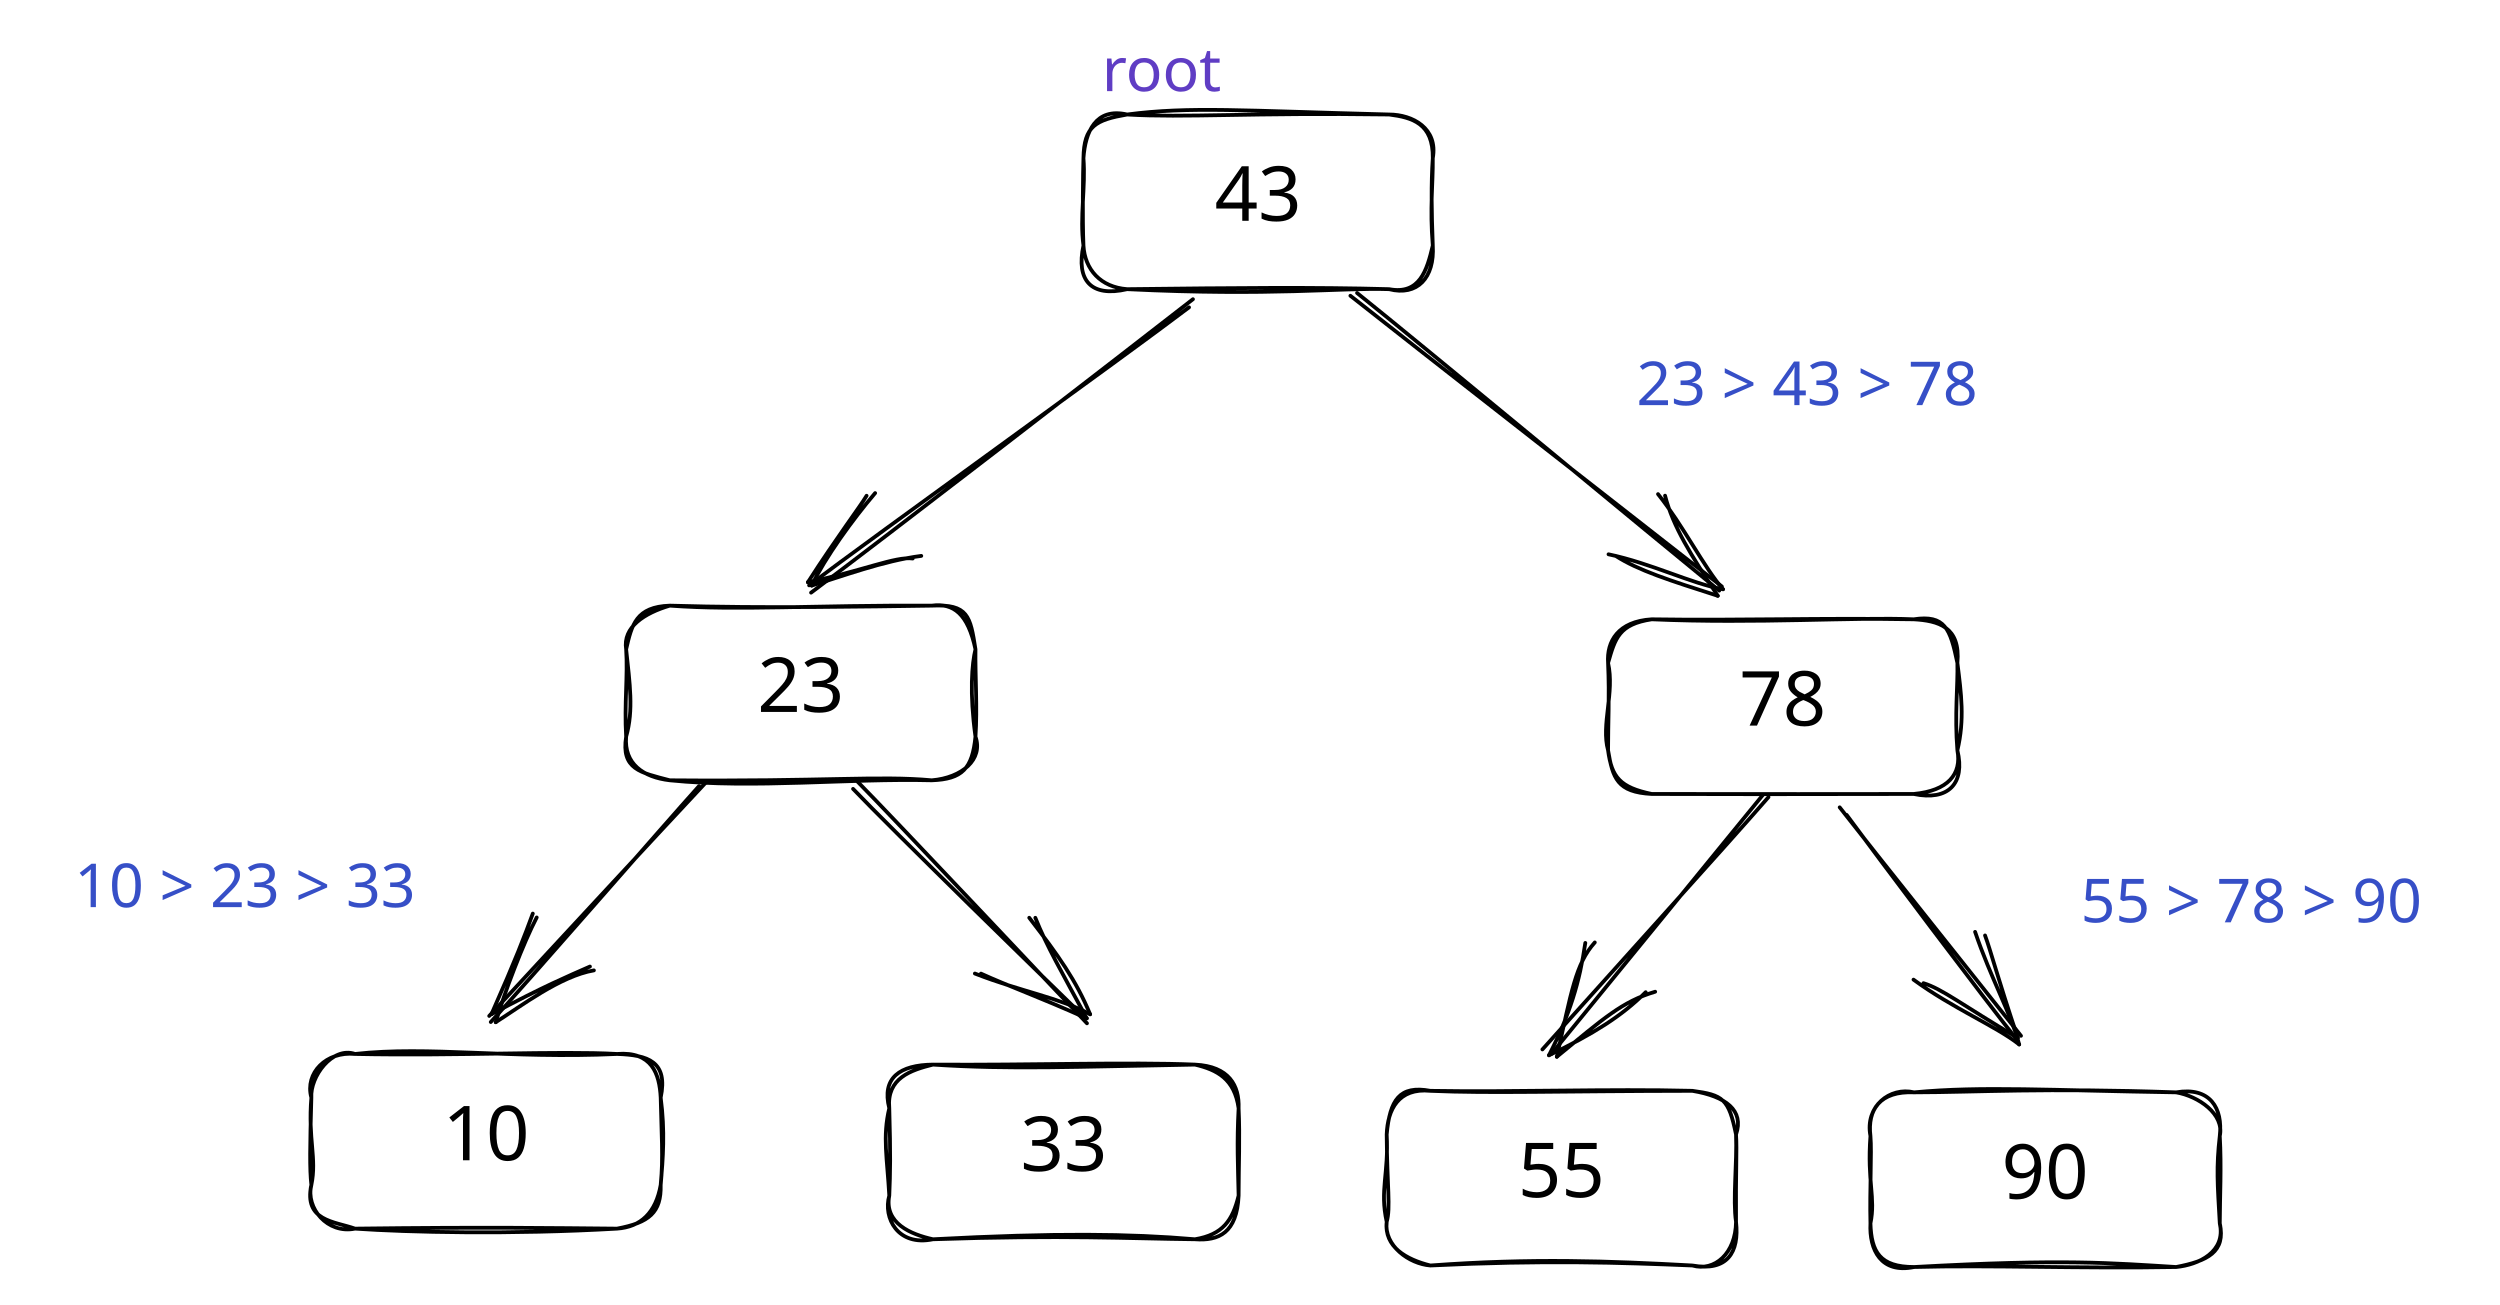
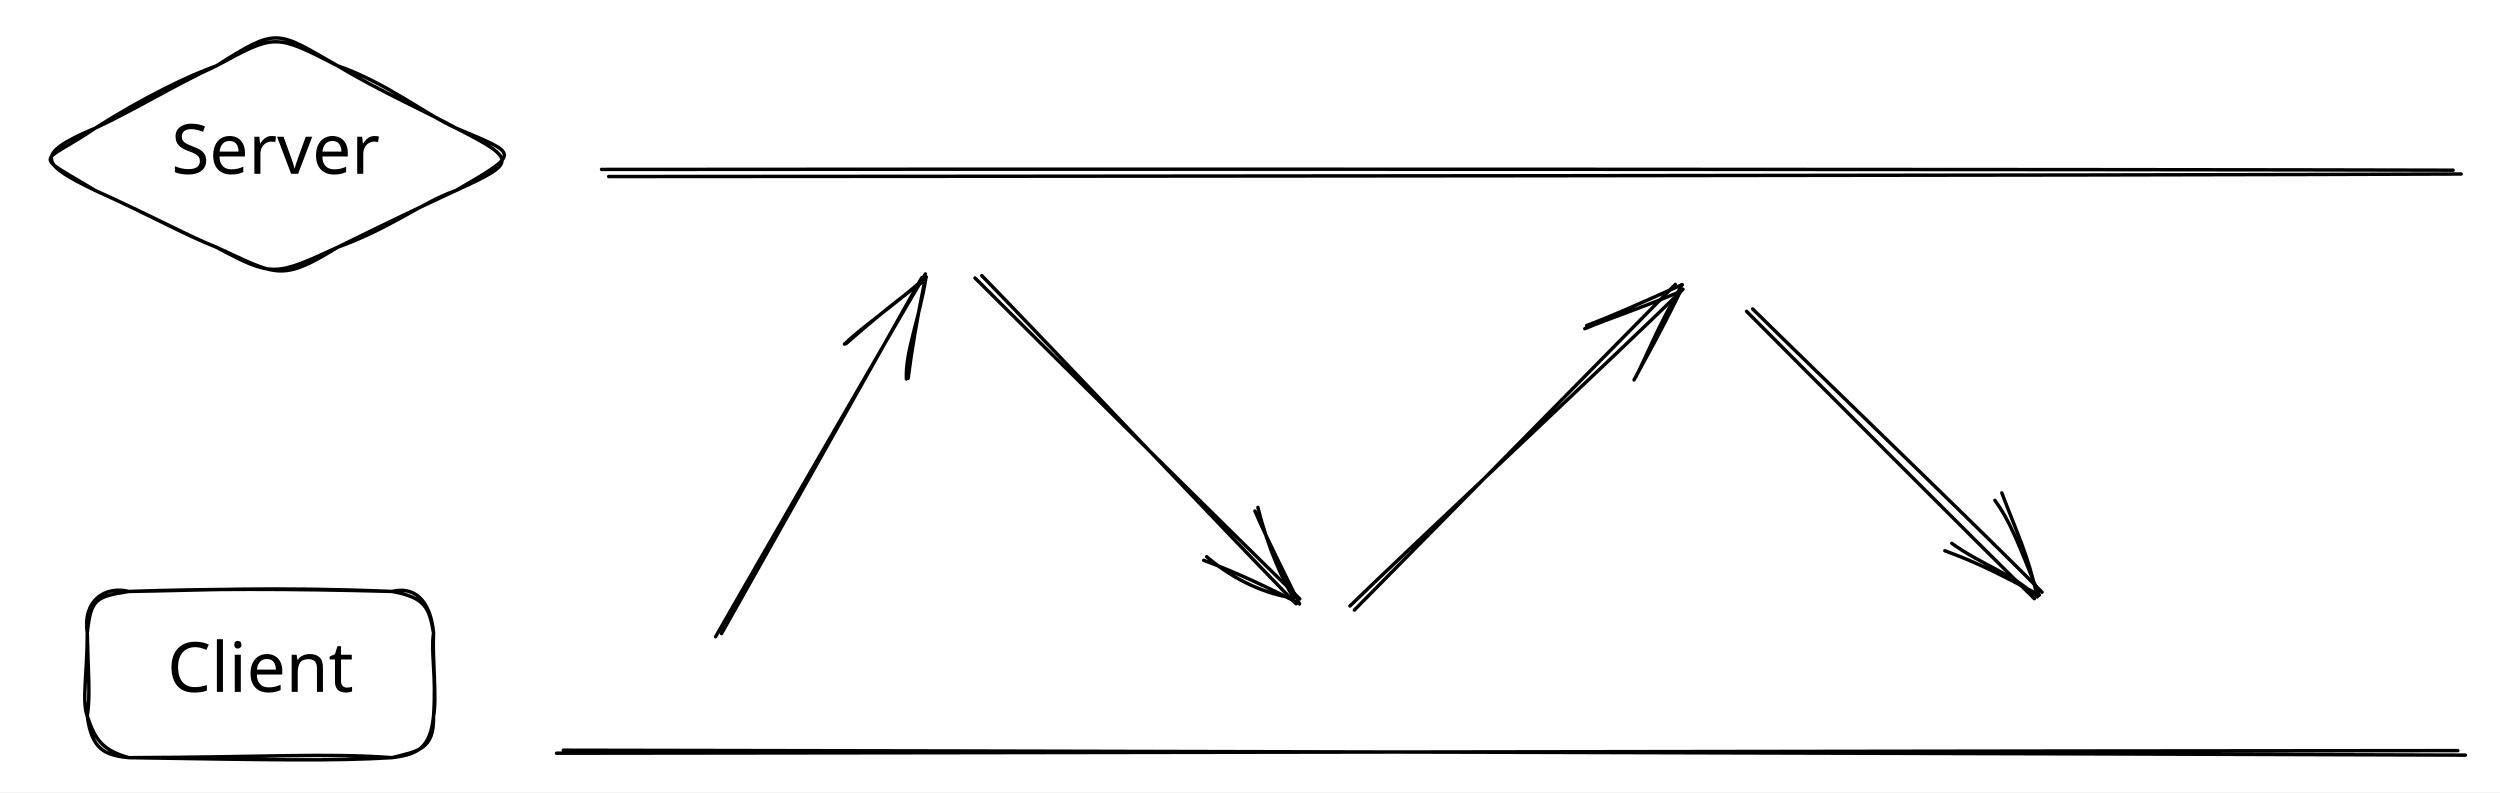
- <svg xmlns="http://www.w3.org/2000/svg" version="1.1" viewBox="0 0 658.4 343.682" width="658.4" height="343.682">
+ <svg xmlns="http://www.w3.org/2000/svg" version="1.1" viewBox="0 0 721.959 228.8" width="721.959" height="228.8">
  
-   eyJ2ZXJzaW9uIjoiMSIsImVuY29kaW5nIjoiYnN0cmluZyIsImNvbXByZXNzZWQiOnRydWUsImVuY29kZWQiOiJ4nNVcXFtT20hcdTAwMTN951dQ7OtaOzM9133YKu73W1xiXHUwMDA08tVWStjCVnyRY8tcdTAwMDGylf/+9VxigiTLXHUwMDEyslx1MDAwMaHoXHUwMDAxY0mWWjN9us+ZntF/S8vLK+H90Fv5e3nFu2u6Pb81cm9X/rT7v3ujsVx1MDAxZlxm8Fx1MDAxMIu+j4PJqFx1MDAxOZ3ZXHTD4fjvv/5yh0On7YfXQdB1mkH/4Wdez+t7g3CMJ/5cdTAwMGa/Ly//XHUwMDE3/U3caOQ1Q3fQ7nnRXHUwMDBmokPxvaiE6b1HwSC6L1x1MDAwNclcdTAwMTRThJinM/zxXHUwMDA23i/0Wnj4xu2NvfiI3bXCxpeHvd2dYHh/tt/53G19uTjdNvFtb/xe7yy87z08ldvsTEZcdKPG4Sjoep/8Vtixd5/a//S7cYCtXHUwMDE2/2pcdTAwMTRM2p2BN1x1MDAxZad+XHUwMDEzXGbdplx1MDAxZt7bfYQ87X1ohb+X4z13+E1L6lx1MDAwMFxiw5RcdTAwMDKlXHUwMDE1V09Ho99L6Vx1MDAxMEOYXHUwMDAxLohgVE/ZtVx1MDAxZfSCkbXrXHUwMDBmXHUwMDEybbFl126z20bzXHUwMDA2radzwpE7XHUwMDE4XHUwMDBm3Vx1MDAxMXZYfN7t41x1MDAxM1x1MDAxYva0q+P57U6I+7iMb+dFzU4pU5JzKuOHtTdcdTAwMTnutlwiXHUwMDE3+DfZMIPWY8P88onYK+Bxz8/YXFx7/ua0NyU9KuVVoXdcdTAwMTc/Q8JcdTAwMDXuj/b2XHUwMDFh375ubHeb3c9cdTAwMWS4XHUwMDFm00Nvb+XpvJ9/zr7sw49178BcXDTa66J1LteG28FwcHLqpe/y6/7uaFx1MDAxNNyWve55V/7oXnVhb9TYX7s5dLk6+94sd93H/+J2nVxmW+5cdTAwMDNcdTAwMDKoVEJzXHUwMDEwXHUwMDFhvVwixkjPXHUwMDFmdPHgYNLrxfuCZjdcdTAwMDbNUsLgXGZaU+2aXHUwMDA0KtO5QEVcdTAwMWbVxFx1MDAxOFx1MDAxMKWBOruX6lx1MDAwZVRcdTAwMDNFQFVVXHUwMDAxNdFcdTAwMTNPQGVZoFx1MDAxMi6MXHUwMDA2MVx1MDAwZk5TTpNcdTAwMDFkkVx1MDAwZnJcIoSew1x1MDAwN+OuXHUwMDBlXHUwMDA24Zn/w7Y2I6m9W27f792neityTmxcdTAwMWVcdTAwMGXJ1lx1MDAxYnt4v8hcdTAwMTF16szVnt+2rrvSxCfwRimvXHUwMDBlfcx+Tyf0/VYrmZ+aeHtcdTAwMTevOdotk1aCkd/2XHUwMDA3bu9jbN1CXHUwMDEwYzRcdTAwMTdhilJDQevyqXAoRsdnV5trvYutU7L39eD0dH9zVHuESXC0UVxmMz9QxU1cdTAwMWFgXFw4XGIubYihQlx1MDAxMKbzXHUwMDExJm6g1eSLI1xm5FxmhJFcZsK0XHUwMDE0XHUwMDA0WVxuXHUwMDE1lUBMSGDshVx1MDAxMKOyLMRGQVx1MDAxMM5cdTAwMDZcdTAwMTlfXHUwMDEwZGEwzENY6imm4Vx1MDAxNFlSXGKoQoZcdITnwYphsEZfU6VBdXbzfTjxvq3qXHUwMDBm3VVx53351qKH23VcdTAwMDeV4sSCiipBjcTspVOoYkY4XHUwMDFjUaWEXHUwMDE0UmGMeWd+yVxiXHUwMDEzXHUwMDAwTFxiM1x1MDAwN6gq5Je9xpf7vc726u3g+Kjrnlx1MDAxZJLb9fWj9+aX7e7p5KixSTuNy9bF0Z233trwP7/CdUW7XHUwMDA1nzY8uD2Wa8Gl13DPoX33WrxVXCJxNXHofCPeymQ+bzVGSaRtqnxWnd37dVx1MDAwZlx1MDAwMIpcdTAwMTZcdTAwMDRcdTAwMDAgVVx1MDAwNVx1MDAwMCDZXHUwMDAwkOWtXHUwMDEybdGY3efB/8JJXHUwMDE1u59cdTAwMTk6h1x1MDAwZr6Mt7Jqeesz6Wo60bJneOtcdTAwMDPEZ2HM5GNcZihjWmI8L42x4iBZU4whNXeQtVJcckRRkiRqUZKlwon8WiHDVahcdTAwMGblm4FcZk11hKbEcFx1MDAxNFxmklApsqBTXHUwMDE50GGI4MhcdTAwMTP0y1x1MDAwNnXY80m3XHUwMDEwi5pQslxiXHUwMDE2x6E7XG7X/EHLXHUwMDFmtNOGPY5OlpFxXHUwMDExeptcdTAwMTNrZYM4jHG7XHSCel9oIVjitLY7tNHMXHUwMDExeNxwTrG3kbDQzMN7g9bzRlx1MDAxNWM0bVx1MDAxNFx1MDAwN1x1MDAwM1x1MDAwMj2IcINJS6hcdTAwMTk2KWOMVsowIzGiZ0zqueNwPej3/Vx1MDAxMJv+JPBcdTAwMDfhdFx1MDAxM0dtuWqR3vHcXGY3x0dKXHUwMDFlm1x1MDAwZVx0Q3vFNLmK/1uOIVx1MDAxM315+v/fP2ee3ch3ZbspXHUwMDE5X2Ap+bmYSjC5KkFSiV2seXmZcLQxvNuYeJv+qbv19WyLtIOTiap7XHUwMDA0Q8dxOLJcdTAwMDRNgSBcdTAwMGV13Fx1MDAxZVx1MDAwZjLBOFx1MDAwNLjhXGZcdTAwMWRcdTAwMGZ07HvvJVx1MDAxM1x1MDAxNOGcgKmpSmCD8fdBb1x1MDAxOO6c93evb1x1MDAxYnebh9d3q1x1MDAxNYxcdTAwMTZcdTAwMTded3w98Pvda/dud9VcXKw25dn51UC+XHUwMDFhm0cqXHUwMDA181xmTyzE5jFcZuTBlFHJwFx1MDAwZc+WhunsTqo5TJFcXNBcdTAwMDKcXHUwMDAyqVxup+VGoVHOM6Q9mEIrofNcdTAwMDJcdTAwMTPjQlx1MDAxNGIhOq90pXT+mbQyTefRusXoPJDcgWiG+lBQaSgtjbLiaFZTlFx1MDAxOWBcdTAwMGVXUihAXHUwMDE0cTU9ZkbBYXYkXHUwMDFh0N2YJG+YXGalxTrXnKE4Z4bMXCLz2rH3oIJcdJRcdTAwMTeGzIAgiUbM54Lgq5N7SVxiX6hA9NrknjhEXHUwMDAyNpZC6m5Hf6XSibNcdTAwMWV4NHUo52gxurpcdTAwMDJcZl8y+/ClyH0xYlNGMW1QZiCpx/jORMZcIuVo7EZMb9LYXHUwMDFjXHUwMDA3vzm3z/Vru2U8ek6inztcdTAwMTSYXHUwMDE46JuOa8gmjVx1MDAxMFx1MDAxNMqT/NHQv1x1MDAxMbudrdWd8z26fu3t3J596tY+rlx1MDAxOZ5fYMNMbUcpXGbX6IuGUJgyK1x1MDAwZWsg+U1TLVx1MDAxZdZooohUUGBjXHUwMDE4t6ySrabApuxzx9HzrVx1MDAwYmxcZpb/Web2T1x1MDAxZY2outCWsqhcdTAwMTBhhVKas3yOTkBcYqaFKU9cdTAwMWagc7q2urt2XHUwMDBiw8t+/8LtnFx1MDAxZFxcXHUwMDFiv+4wQ+LgXHUwMDE4hFx1MDAxOapUJblcdTAwMTIyhTOO9EFcdTAwMTA7XHUwMDFlj2mZaMjHWUVTuphWnFxuSmsqpj/DXHRcdTAwMWRsXFxvy/uN3VbjvLu+r3Z6XHUwMDE1lMZ+JZtcdTAwMDJWXHUwMDAzXHUwMDA2yDx6Y6G8XHUwMDA1OjdvoVx1MDAxYVx1MDAwNIW8QZZXvbNbs+6AMmBcdENcdTAwMWWgWFWASkzRKVx1MDAxML1I0TiKcFaN5p3XXHUwMDA3X6Z5KZmdrN5I8z5cdTAwMTP+p1NcdTAwMThaV1xisVxczatpPsaQdCuUXHUwMDAxUFx1MDAxZWPFQaemXHUwMDE4U9LKXHUwMDFlIZSiVFNOp8rEnFVUJlx1MDAxNtIxXGZcdTAwMTiawvFeMKuAhZai8GZcXFx1MDAwMMNPnVx1MDAxOFx1MDAwM/vFXHUwMDFjKTHKXHUwMDAwhffUvJhUTYJEv77mLV07Qs0rQHCwk1x1MDAwMJRcdTAwMDbk/yZx1qPmzTxrKYlbXGbQ5XT9ilOO4ZtxI1x0NVx1MDAwNjI2XHUwMDE4h6PrXGKOPSc5kez3XHUwMDE2uY1cXE+2W8aH48stJT9cdTAwMTfi4Fx1MDAwMvLDXHUwMDE5Z1x1MDAxNFx1MDAxOIg5Zmt//HBcdTAwMWNOXHUwMDFh3pU76Xy67F93tnp7347rXHUwMDFlzjQlXHUwMDBlRcogjS0rJ1x1MDAwNr9cdTAwMWUouHSAKE6U5lx1MDAxYaM7eXdcdTAwMGWOxFx1MDAwNjThL6zAv1x1MDAxOVx1MDAwN1+72b5cbnvuRnh0+OXg2lx1MDAxYm1cdTAwMWRcdTAwMWaxTj2mkWF6nmvq+UJcdTAwMWNcdTAwMWNpZVx1MDAxZaCQgVx1MDAxM0EhXHUwMDBlZ8/iaXZj1lx1MDAxZE9cdTAwMWNcdTAwMDNWLp5YZXhiJounLFx1MDAwNdcglFx1MDAxMDwxNP+mXHUwMDE0XHUwMDFjP6ubRVx1MDAwNtXOXCJ7JvpPU3BYdFx1MDAxNpk2Klx1MDAwZmJcdTAwMTSzXHUwMDE1IHdg5ceNimNOXTFGiCMpZZpSLqVUaZlbXHUwMDFkXHUwMDA1t0pcdTAwMDDpiuLSXHUwMDEwXHUwMDAwPZOCM4coZHJaMiaZSvCNp1ElioTTyJdcciq9sOqEuUHOszTuXHJcdTAwMTk45ahcYqjRjFxi22aQnb21IFx1MDAwMy/GZ8pcdTAwMDZhQzeTXFxGhVx1MDAxNZWd1EZpqs6k9W9NwHPdODo47cBz8u/c0Toupvc+hTFNpCaMlWfexye+31x1MDAxZm9tnMD+1TGE7PTjXHRfr3tcdTAwMTRcdTAwMTNaRKPfnKFcdTAwMGKht6XXSYIkjlx1MDAwNpSAlFx1MDAxMmGAify5sC8uM5FZXFwhu45cdTAwMGI0XHUwMDE3VFJWyZRz9EbG41x1MDAwMYu3LjNRsvzPclTZyaNcclWXmVJcdTAwMTZcdTAwMTVCrFjiXHUwMDE2LJdcdTAwMTTWv1x1MDAxMIjlq7lf9s7uJ9/WXHUwMDBm2kpcdTAwMWWJnc3tbu+r36470FxmUnIrccEw5LtEpsu5dlTcTopcdTAwMTOMS4JoU+89Z5NcboWpXHUwMDA35iPlXHUwMDE1atzbNfh4dMG9zcNNd/KDn3dP+7uirMb9tntsgk9yW/tsX5xcdTAwMWY1dre6n3rpu7xkcqWd9/3WXHUwMDFhl+v8ZVx1MDAxY3bWXHUwMDE3klx1MDAwNlFe5M5uzbojSkEkcnNcdTAwMTBcdTAwMDWVIYqpLKJmrPFcdTAwMDdLJ1x1MDAxOafVyFxcbFx1MDAxOfLSzFVe5lxuMTtfvZHMfSZcdTAwMDNMZzEhXHUwMDE2lLmU8Fx1MDAwMp2rJOGM0PKJqzju1Fx1MDAxNGbYXHUwMDA21FHGjtxJq9L4dK2JO8YudjHGYJqn04a9Yq1JO6hQiURcdTAwMTRcdTAwMTHNtZkldLXVXHRUaao1QVmkMiDkdlBcZrXSy9LaS+dXak5cdTAwMTaavDSldKfF2vP6s1x1MDAxODjLqVxukCBcZjk/oPokXHUwMDFhLZ4hQInDXGKhwO1LVvCxTDbb/05cbrSR62B2y7hWfLml5OdC/FjK/DCjMYFcdTAwMDHI8qNpYevyw+VhyPe3t9a884Ng6LGg9u/roai2XHUwMDFkgdnccEZcdTAwMDXCdHrMXHUwMDFhcz2V3Fx1MDAxMG5cdTAwMTR2Q0JcYr1cdTAwMGY/XHUwMDA2uz6bysT0lVrR4/7g49Zp895jq+T4+uL4+9rVUX9Yk7VHXG7mmrm5XHUwMDEwPZaJt8JkSkDUvvJpjlx1MDAxMtDsxqw7oKJcdTAwMTWZ+YCCylx1MDAwMFVu8ZEymGPQkGqmXHUwMDBmM1x1MDAwMYstX16IXHUwMDFkm2rnYT2TXHUwMDAwptmxWXRcdTAwMWVcdTAwMTY6TW7aXHUwMDEymCZccle6/PBpcdSpK8qIjIZ1lGRcdTAwMDYlppla4MeNo5BcdTAwMWJcdTAwMGJcckQo8XY1IK5cdTAwMWPCgTI7cM6FYZBFnDB2XG6LIJZcdTAwMDBTXHUwMDBlhE1cdTAwMDMwelx1MDAxM4Kxy1XekVx1MDAxYSvGuVjoxVkli0BzrPIhxpZgUPZcdTAwMThllExMOnxcIsDcUcTgKVx1MDAwMttOYePJzLOXXCLlxXhN2Vx1MDAwNEJTXHUwMDA11uHs28xodlZcdTAwMTbllpNcdTAwMTOmbN1cYsUpz/bH78TJc1x1MDAxZNtuXHUwMDE5l56TkudWhVgueeAoXHUwMDFksbt1efLQUFx1MDAxZlx1MDAwZUZcdTAwMWZPfny97ajG6oedzmmrXHUwMDE11j6sUVxuXHUwMDBlIHnAsEU5VfFVXHUwMDFlqkLcVoU0XG5pTKNGsym7XnPt0aw53NmikEFcdTAwMThyjo5SXHR5sCtccl/6/szyRSEhokU++CePRlRdXHUwMDE0Sln0gLClR1x1MDAwNK+4w+FZiO31XHUwMDE07rAn/NbjQ8dXXfnue7drWW/44yba7FUj1Fp8eFGi+bn08/84Wi7xIn0=
+   eyJ2ZXJzaW9uIjoiMSIsImVuY29kaW5nIjoiYnN0cmluZyIsImNvbXByZXNzZWQiOnRydWUsImVuY29kZWQiOiJ4nO2aXVPbOFx1MDAxNIbv+Vx1MDAxNUx6W1J9f/SOhrDLdoF0w5ZOdzpcdTAwMWQnXHUwMDE2iYljXHUwMDFiW4SEXHUwMDBl/31lXHUwMDEzXCLbsSlZXHUwMDEymp3Bw0AsXHUwMDFkWcc676MjKfzY2d1t6FmkXHUwMDFh73dcdTAwMWJq2nd8z42dm8bbtHyi4sRcdTAwMGJcdTAwMDNThbL7JLyO+5nlUOsoef/unVx1MDAxM0XNgad7YThq9sPxfTPlq7FcbnRiXGb/Mfe7uz+y37mOYtXXTjDwVdYgq7J9QYjLpSdhkPVcdTAwMGKRpFx1MDAxY2NI6MLCS1x1MDAwZUx/Wrmm+sLxXHUwMDEzZWvSokZn/5gn7XNyLk+m6lTij+f6aGi7vfB8v6tn/v1bOf3hdZxzKtFxOFLnnquHae+l8kW7JDSjZlvF4fVgXHUwMDE4qCQptFx0I6fv6VlaXHUwMDA2wKL0flx1MDAxNN7v2pKpuSOSNLGUkmHMhVx1MDAwNFxm2fdNXHUwMDFmQFx1MDAwMG1cblx1MDAwMFx1MDAwMFx1MDAxNFx1MDAxOFx1MDAwMkqYLDnWXG79ME5cdTAwMWR7XHUwMDAzssu61nP6o4HxL3BcdTAwMTc2OnaCJHJiXHUwMDEzMWt38/DKOVeHylx1MDAxYlxmddq9sP2pbOBcdTAwMTFjXHUwMDA0cEStm2kn0ZGbaeBbfmRcdTAwMDJ3PjJcdTAwMGaisLLA85I7625q3y7LKS+pgqy0mtp3yGnAbbUuw3Fnysd/hlx1MDAwM9SejjiTrcbC7m7+yfp5XHUwMDFkuc69pCDjXHUwMDFjcEwopcDK0veCkalcZq5935aF/ZFV4U7uRZbkX/Azp3xZK3xhVC+JUf+TdV/9zluue1xuWVH3Rdmb2peRPWXLqkesrHpKpYTGWbiC6lx1MDAwYpJZkvc6XHUwMDE1aENcdTAwMWRcdTAwMDa6692mo41AofTQXHUwMDE5e/6sXHUwMDEwrUyaZnhavldcdTAwMTiZnpMo02c2XHSLgvW+71xyUvE2+qaBilx1MDAwYrrWnkkoXHUwMDBig7Hnuvkpv29cXHDMM+Ojp8zUYexccrzA8c+KXHUwMDFlPlxumus54zBwK7NcZmZ1sEHCXHUwMDE5gphK+GTakmTSPdZcdTAwMWZcdTAwMDP6OTl0h4CcqfZsuu20XHUwMDExLpso5Vx0IcBcdTAwMDGGpSyDXGJtplx1MDAxOEGKqMhw3FxcmsG1niz44yCbXHUwMDFhJFx1MDAxNpJcdTAwMTFB8FJcdTAwMTJcIlx1MDAxY1CzPHheXHUwMDBlQpvKQbODK3ny2+no+1fVO2BTl15cdTAwMWTrq1x1MDAxNXOQMPPjpnNcdTAwMTBcdTAwMDSkjlx1MDAwYjP/mHFH6OlJqPqlt1x1MDAxY1x1MDAwYlqbZjIqXHUwMDE4r5PquqlgZJmC5SxcdTAwMDRcclxulFx1MDAxMcz5y6ShXHUwMDE1Rfi8NNRV8SSfU14gXHL9ZCovp6G5h4+ylnlcXMFcdTAwMWGpTUGYYCbMdCafjFx1MDAxYeiekNvR0cVfXHUwMDFmXHUwMDEw6rXCXHUwMDFi5e65e9uOmpFtXHUwMDExplwiamJzbFFMa3peoFx1MDAwNsqkYUSJ2XqiVdZ7/ynDPMZcdTAwMWaDMjcjrcBfop1Yf/BcdTAwMDLXXHUwMDBiXHUwMDA25SYqcGtqfCfRrXA89rRxo1x1MDAxM3qBLltkz92P4/BmqFx1MDAxY7fiybV1Ufq4Ykq1n3bt+Gc3i8/f3lZa11x1MDAwNrTUeif/d1VgKS9cdTAwMTc+XHUwMDAwK5lgJldAa/AzYEfOp97ZLDra2/9cIr6O/z6Dt97wbOuBxaBJzCgjYkhYPpeg6KVyIyWyaaZHyalJSFx1MDAxMvOKXHUwMDA141x1MDAxMr9EUmCW9cji8yv4pVx1MDAwNuBXfpesa1x1MDAwM1pq/SR+ndTlyoyLyoWLTVx1MDAxZsZcXFx1MDAxMoBWIPi6N92b6S+dIJK/f+90ribkssu2nmDOmtyMs+BcXFwiM2vZVdT9XHUwMDExi2gyXHUwMDAzJuNcdTAwMTBcdTAwMGLza4NHLLIpqEBcdTAwMThgSkzIsVx1MDAxZPZcdTAwMDXAXHUwMDEw4Kahhkhm9lx1MDAxY4gynvNmflx1MDAwMsMkpMZg43u+R4lcdTAwMTb4f0x0mZX1Ql1cdTAwMTfk9Npbju+6MGe1XHUwMDA3qURcdTAwMTDDyCpcdTAwMGLrjyM8iPb3f2NcdTAwMDedky/H8jZsn05Otp1yTuEjXHUwMDBia1xmSUY5YCZcdTAwMDRcdTAwMTTSzVx1MDAxZOxIXFzsqGKZXW/y8OWCXHUwMDEwUlx1MDAxMPHML1x1MDAxN55cdDk3orFD/Fxuec6gNoCVlWtDvH4pXHUwMDBlXHUwMDExXHUwMDEzkq1wTNVWuodcdTAwMGUnV59cdTAwMGXh+Vx1MDAxZkCrSzZ2j7ZcdTAwMWRxwez9feqGhVx1MDAwM1JS8mStUKf9XGLCXHREXHUwMDEwgoq1d9FcdTAwMDSIpcNaszdcdTAwMDCEmJ9fupnmkHPrwCvVRXCrg5xee0vxXVx1MDAxN9a8foHOsKRU0tx/XHUwMDA3/IxrXHUwMDEy608oXHUwMDAxrc+n6HJcdTAwMDCR3z7El/62cy05eWSLjVx1MDAxMXmpLbbATZjGXHUwMDE4mtmU0MojsnqTOebCbCPM+u5cdTAwMTfnbspy24tXynNcdTAwMDa1XHUwMDAxrKysg3xn/vyGXHUwMDEzRV1tRn9cdTAwMTFFXHUwMDEzbs+dn/rbl2xMPHXzYVmOby6yKz1Mz0KdXHUwMDEyqjJJ3O3c/Vx1MDAwYlx1MDAxY1x1MDAxYe06In0=
  <defs>
    <style class="style-fonts">
      @font-face {
        font-family: "Virgil";
        src: url("https://unpkg.com/@excalidraw/excalidraw@0.14.2/dist/excalidraw-assets/Virgil.woff2");
      }
      @font-face {
        font-family: "Cascadia";
        src: url("https://unpkg.com/@excalidraw/excalidraw@0.14.2/dist/excalidraw-assets/Cascadia.woff2");
      }
    </style>
  </defs>
-   <rect x="0" y="0" width="658.4" height="343.682" fill="#ffffff" />
-   <g stroke-linecap="round" transform="translate(285.3387 30.1554) rotate(0 46 23)">
-     <path d="M11.5 0 M11.5 0 C28.12 -2.16, 41.86 -0.98, 80.5 0 M11.5 0 C26.71 0.91, 43.71 -0.53, 80.5 0 M80.5 0 C86.59 0.78, 92.13 2.31, 92 11.5 M80.5 0 C86.64 0.01, 93.43 3.61, 92 11.5 M92 11.5 C92.08 18.4, 91.17 24.49, 92 34.5 M92 11.5 C91.53 18.32, 91.67 25.33, 92 34.5 M92 34.5 C90.45 41.1, 88.53 47.52, 80.5 46 M92 34.5 C92.53 43.03, 87.9 47.91, 80.5 46 M80.5 46 C67.25 45.57, 49.83 47.87, 11.5 46 M80.5 46 C60.64 45.46, 40.99 45.66, 11.5 46 M11.5 46 C4.52 45.48, 0.35 40.83, 0 34.5 M11.5 46 C2 48.22, -1.99 43.7, 0 34.5 M0 34.5 C-0.29 27.3, -0.13 15.03, 0 11.5 M0 34.5 C-1.02 26.99, 0.6 19.28, 0 11.5 M0 11.5 C0.12 2.97, 3.28 1.43, 11.5 0 M0 11.5 C0.49 4.59, 3.16 -1.9, 11.5 0" stroke="#000000" stroke-width="1" fill="none" />
+   <rect x="0" y="0" width="721.959" height="228.8" fill="#ffffff" />
+   <g stroke-linecap="round" transform="translate(25.19995 170.8) rotate(0 50 24)">
+     <path d="M12 0 M12 0 C33.45 -0.32, 52.6 -1.44, 88 0 M12 0 C34.57 -0.78, 57.49 -0.83, 88 0 M88 0 C95.79 -1.83, 99.33 4.4, 100 12 M88 0 C97.71 1.77, 98.75 4.79, 100 12 M100 12 C99.61 19.25, 101.02 30.95, 100 36 M100 12 C99.13 17.92, 100.86 23.8, 100 36 M100 36 C99.04 45.38, 95.3 47.07, 88 48 M100 36 C100.24 45.82, 95.36 46.11, 88 48 M88 48 C68.79 46.6, 51.83 47.87, 12 48 M88 48 C70.78 49.01, 54.44 48.66, 12 48 M12 48 C4.91 47.31, 1.28 45.51, 0 36 M12 48 C4.48 45.87, 2.28 42.9, 0 36 M0 36 C-1.62 31.55, 0 24.01, 0 12 M0 36 C0.95 29.88, 0.22 23.3, 0 12 M0 12 C-1.36 2.57, 5.12 -1.69, 12 0 M0 12 C1.05 2.25, 2.36 1.52, 12 0" stroke="#000000" stroke-width="1" fill="none" />
  </g>
-   <g transform="translate(317.3387 40.1554) rotate(0 14 13)">
-     <text x="14" y="18" font-family="Virgil, Segoe UI Emoji" font-size="20px" fill="#000000" text-anchor="middle" style="white-space: pre;" direction="ltr">43</text>
+   <g transform="translate(47.19995 181.8) rotate(0 28 13)">
+     <text x="28" y="18" font-family="Virgil, Segoe UI Emoji" font-size="20px" fill="#000000" text-anchor="middle" style="white-space: pre;" direction="ltr">Client</text>
  </g>
-   <g transform="translate(287.9 10) rotate(0 18 10)">
-     <text x="18" y="14" font-family="Virgil, Segoe UI Emoji" font-size="16px" fill="#5f3dc4" text-anchor="middle" style="white-space: pre;" direction="ltr">root</text>
+   <g stroke-linecap="round" transform="translate(10 10) rotate(0 69.60001 35.2)">
+     <path d="M87.5 9 M87.5 9 C101.48 13.81, 113.24 23.26, 121.7 27 M87.5 9 C99.56 16.33, 114.12 22.74, 121.7 27 M121.7 27 C139.76 36.17, 139.01 37.06, 121.7 45 M121.7 27 C139.66 34.64, 140.89 33.82, 121.7 45 M121.7 45 C112.09 48.32, 102.92 55.86, 87.5 61.4 M121.7 45 C112.93 49.07, 105.89 52.35, 87.5 61.4 M87.5 61.4 C71.01 71.61, 69.87 69.34, 52.5 61.4 M87.5 61.4 C69.44 69.71, 68.76 70.11, 52.5 61.4 M52.5 61.4 C42.91 57.64, 32.94 51.91, 17.5 45 M52.5 61.4 C44.88 58.4, 36.55 53.66, 17.5 45 M17.5 45 C1.59 37.35, -0.33 34.54, 17.5 27 M17.5 45 C-1.14 33.76, 1.57 37.87, 17.5 27 M17.5 27 C31.68 18, 44.42 11.9, 52.5 9 M17.5 27 C29.16 21.6, 40.65 14.41, 52.5 9 M52.5 9 C69.54 -0.2, 69.38 -0.29, 87.5 9 M52.5 9 C70.34 -2.3, 69.74 -1.13, 87.5 9" stroke="#000000" stroke-width="1" fill="none" />
  </g>
-   <g stroke-linecap="round" transform="translate(164.8999 159.5) rotate(0 46 23)">
-     <path d="M11.5 0 M11.5 0 C29.68 1.34, 49.05 -0.16, 80.5 0 M11.5 0 C36.96 0.75, 62.97 0.24, 80.5 0 M80.5 0 C90.05 -0.46, 90.64 2.74, 92 11.5 M80.5 0 C86.21 -0.76, 89.99 2.11, 92 11.5 M92 11.5 C91.08 15.26, 90.4 22.87, 92 34.5 M92 11.5 C91.9 18.53, 92.52 26.95, 92 34.5 M92 34.5 C91.17 42.92, 88.56 45.71, 80.5 46 M92 34.5 C94.1 40.44, 88.5 45.34, 80.5 46 M80.5 46 C58.55 45.44, 33.84 48.26, 11.5 46 M80.5 46 C66.47 44.72, 52.45 46.36, 11.5 46 M11.5 46 C4.51 45.19, -0.59 41.67, 0 34.5 M11.5 46 C3.7 43.95, -1.35 43.11, 0 34.5 M0 34.5 C1.99 27.51, 0.96 20.57, 0 11.5 M0 34.5 C-0.51 25.95, 0.47 18.43, 0 11.5 M0 11.5 C-0.94 5.65, 4.85 1.95, 11.5 0 M0 11.5 C1.48 4.99, 2.61 0.31, 11.5 0" stroke="#000000" stroke-width="1" fill="none" />
-   </g>
-   <g transform="translate(195.8999 169.5) rotate(0 15 13)">
-     <text x="15" y="18" font-family="Virgil, Segoe UI Emoji" font-size="20px" fill="#000000" text-anchor="middle" style="white-space: pre;" direction="ltr">23</text>
+   <g transform="translate(47.60001 32.2) rotate(0 32 13)">
+     <text x="32" y="18" font-family="Virgil, Segoe UI Emoji" font-size="20px" fill="#000000" text-anchor="middle" style="white-space: pre;" direction="ltr">Server</text>
  </g>
  <g stroke-linecap="round">
-     <g transform="translate(313.3649 79.7) rotate(0 -50.29055 38)">
-       <path d="M0.81 -0.9 C-15.67 11.96, -82.72 63.71, -99.76 76.38 M-0.22 1.24 C-16.71 13.8, -83.82 61.99, -100.28 74.46" stroke="#000000" stroke-width="1" fill="none" />
-     </g>
-     <g transform="translate(313.3649 79.7) rotate(0 -50.29055 38)">
-       <path d="M-85.14 50.86 C-86.98 53.93, -92.83 61.59, -100.6 73.64 M-82.89 50.16 C-88.88 57.18, -96.02 67.1, -99.6 74.52" stroke="#000000" stroke-width="1" fill="none" />
-     </g>
-     <g transform="translate(313.3649 79.7) rotate(0 -50.29055 38)">
-       <path d="M-72.99 67.39 C-77.5 66.76, -86.13 70.64, -100.6 73.64 M-70.74 66.7 C-80.72 67.97, -92.02 72.24, -99.6 74.52" stroke="#000000" stroke-width="1" fill="none" />
+     <g transform="translate(174 49.99998) rotate(0 267.6 0)">
+       <path d="M-0.28 -1.07 C88.73 -1.23, 445.35 -1.12, 534.42 -0.85 M1.77 0.98 C91.14 0.94, 447.6 0.66, 536.73 0.25" stroke="#000000" stroke-width="1" fill="none" />
    </g>
  </g>
  <mask />
-   <g stroke-linecap="round" transform="translate(423.4999 163.1001) rotate(0 46 23)">
-     <path d="M11.5 0 M11.5 0 C39.15 1.22, 65.41 -0.66, 80.5 0 M11.5 0 C34.66 0.36, 56.37 -0.42, 80.5 0 M80.5 0 C88.71 -1.24, 90.1 2.39, 92 11.5 M80.5 0 C86.88 0.36, 92.89 1.91, 92 11.5 M92 11.5 C93.01 19.63, 93.94 26.31, 92 34.5 M92 11.5 C92.16 17.42, 91.23 25.18, 92 34.5 M92 34.5 C93.18 40.82, 89.49 45.16, 80.5 46 M92 34.5 C94.1 43.25, 89.63 47.92, 80.5 46 M80.5 46 C52.82 46.07, 24.32 46.07, 11.5 46 M80.5 46 C61.74 46.03, 41.35 46.04, 11.5 46 M11.5 46 C2.36 45.52, 1.24 41.87, 0 34.5 M11.5 46 C3.18 44.26, 0.95 41.63, 0 34.5 M0 34.5 C-1.88 27.71, 1.77 19.32, 0 11.5 M0 34.5 C-0.01 27.42, 0.4 20.6, 0 11.5 M0 11.5 C1.88 4.92, 2.91 1.3, 11.5 0 M0 11.5 C-0.4 5.81, 2.61 0.54, 11.5 0" stroke="#000000" stroke-width="1" fill="none" />
-   </g>
-   <g transform="translate(455.4999 173.1001) rotate(0 14 13)">
-     <text x="14" y="18" font-family="Virgil, Segoe UI Emoji" font-size="20px" fill="#000000" text-anchor="middle" style="white-space: pre;" direction="ltr">78</text>
-   </g>
  <g stroke-linecap="round">
-     <g transform="translate(356.4793 77.3) rotate(0 48.24874 39.00001)">
-       <path d="M-0.84 0.59 C15.34 13.37, 80.61 64.37, 96.99 77.15 M0.92 -0.14 C17 12.72, 80.26 65.18, 96.3 78.25" stroke="#000000" stroke-width="1" fill="none" />
-     </g>
-     <g transform="translate(356.4793 77.3) rotate(0 48.24874 39.00001)">
-       <path d="M69 69.08 C74.86 72.89, 83.33 75.58, 95.91 79.61 M67.14 68.68 C78.51 71.08, 88.93 76.4, 97.29 77.89" stroke="#000000" stroke-width="1" fill="none" />
-     </g>
-     <g transform="translate(356.4793 77.3) rotate(0 48.24874 39.00001)">
-       <path d="M82.03 53.24 C84.18 61.56, 88.86 68.85, 95.91 79.61 M80.18 52.83 C86.76 61.05, 92.35 72.24, 97.29 77.89" stroke="#000000" stroke-width="1" fill="none" />
+     <g transform="translate(161.2 217.2) rotate(0 274.8 0)">
+       <path d="M-0.47 0.32 C90.8 0.26, 457.09 -0.43, 548.58 -0.44 M1.48 -0.55 C93.04 -0.45, 459.22 0.49, 550.76 0.87" stroke="#000000" stroke-width="1" fill="none" />
    </g>
  </g>
  <mask />
-   <g transform="translate(418.9 92.70006) rotate(0 57 10)">
-     <text x="57" y="14" font-family="Virgil, Segoe UI Emoji" font-size="16px" fill="#364fc7" text-anchor="middle" style="white-space: pre;" direction="ltr">23 &gt; 43 &gt; 78</text>
-   </g>
-   <g stroke-linecap="round" transform="translate(81.99998 277.5723) rotate(0 46 23)">
-     <path d="M11.5 0 M11.5 0 C30.85 -2.18, 51.98 1.3, 80.5 0 M11.5 0 C38.68 0.57, 65.13 -0.87, 80.5 0 M80.5 0 C89.68 -0.75, 91.69 5.21, 92 11.5 M80.5 0 C88.67 0.26, 94 1.97, 92 11.5 M92 11.5 C93.17 20.41, 92.6 27.45, 92 34.5 M92 11.5 C92.19 20.4, 92.72 27.66, 92 34.5 M92 34.5 C92.17 41.77, 88.99 44.41, 80.5 46 M92 34.5 C90.72 41.8, 86.76 45.57, 80.5 46 M80.5 46 C52.51 47.61, 25.35 46.96, 11.5 46 M80.5 46 C63.46 45.85, 46.74 45.56, 11.5 46 M11.5 46 C4.25 47.49, -1.55 40.58, 0 34.5 M11.5 46 C6.07 44.07, -2.04 44.04, 0 34.5 M0 34.5 C1.47 27.37, -0.91 22.55, 0 11.5 M0 34.5 C-0.47 30.18, -0.37 24.5, 0 11.5 M0 11.5 C-1.79 4.95, 3.99 -0.74, 11.5 0 M0 11.5 C-0.36 6.01, 5.5 -2.06, 11.5 0" stroke="#000000" stroke-width="1" fill="none" />
-   </g>
-   <g transform="translate(117.5 287.5723) rotate(0 10.5 13)">
-     <text x="10.5" y="18" font-family="Virgil, Segoe UI Emoji" font-size="20px" fill="#000000" text-anchor="middle" style="white-space: pre;" direction="ltr">10</text>
-   </g>
  <g stroke-linecap="round">
-     <g transform="translate(185.1483 206.5) rotate(0 -28.46161 30.83612)">
-       <path d="M-1.06 0.53 C-10.5 11.02, -46.44 52.39, -55.9 62.66 M0.58 -0.24 C-8.99 9.95, -46.98 51, -56.31 61.06" stroke="#000000" stroke-width="1" fill="none" />
+     <g transform="translate(207.6 183.6001) rotate(0 29.92912 -51.83875)">
+       <path d="M-0.94 0.27 C9 -17.13, 49.46 -87.31, 59.64 -104.5 M0.76 -0.63 C10.53 -17.89, 48.79 -86.03, 58.58 -103.4" stroke="#000000" stroke-width="1" fill="none" />
    </g>
-     <g transform="translate(185.1483 206.5) rotate(0 -28.46161 30.83612)">
-       <path d="M-43.8 35.12 C-47.26 41.75, -52.24 54.71, -54.59 62.71 M-44.83 34.1 C-47.07 40.19, -49.25 45.98, -55.72 60.6" stroke="#000000" stroke-width="1" fill="none" />
+     <g transform="translate(207.6 183.6001) rotate(0 29.92912 -51.83875)">
+       <path d="M54.16 -74.16 C53.8 -82.13, 57.93 -91.47, 59.83 -103.63 M54.65 -74.34 C55.71 -82.5, 57.11 -90.89, 59.5 -102.72" stroke="#000000" stroke-width="1" fill="none" />
    </g>
-     <g transform="translate(185.1483 206.5) rotate(0 -28.46161 30.83612)">
-       <path d="M-28.74 49.06 C-37.58 50.56, -47.97 58.51, -54.59 62.71 M-29.78 48.05 C-35.78 50.7, -41.6 53.1, -55.72 60.6" stroke="#000000" stroke-width="1" fill="none" />
+     <g transform="translate(207.6 183.6001) rotate(0 29.92912 -51.83875)">
+       <path d="M36.27 -84.22 C41.22 -89.06, 50.67 -95.42, 59.83 -103.63 M36.77 -84.4 C42.75 -89.61, 49.13 -95.19, 59.5 -102.72" stroke="#000000" stroke-width="1" fill="none" />
    </g>
  </g>
  <mask />
-   <g stroke-linecap="round" transform="translate(234.2 280.3725) rotate(0 46 23)">
-     <path d="M11.5 0 M11.5 0 C32.38 1.35, 48.36 0.55, 80.5 0 M11.5 0 C36.97 0.19, 63.22 -0.73, 80.5 0 M80.5 0 C89.55 0.44, 92.23 5.57, 92 11.5 M80.5 0 C86.3 1.36, 90.94 3.75, 92 11.5 M92 11.5 C91.51 20.83, 91.84 26.74, 92 34.5 M92 11.5 C92.36 18.99, 92.01 26.72, 92 34.5 M92 34.5 C90.41 41.05, 87.85 44.78, 80.5 46 M92 34.5 C91.57 44.32, 86.79 46.48, 80.5 46 M80.5 46 C63.44 44.53, 43.73 44.29, 11.5 46 M80.5 46 C62.94 45.81, 46.03 44.83, 11.5 46 M11.5 46 C2.25 47.94, -1.68 40.4, 0 34.5 M11.5 46 C5.71 44.72, -1.4 41.79, 0 34.5 M0 34.5 C-0.54 24.63, -1.8 18.98, 0 11.5 M0 34.5 C0.26 28.3, 0.35 23.98, 0 11.5 M0 11.5 C-0.74 3.52, 5.73 1.45, 11.5 0 M0 11.5 C-2.06 3.46, 2.78 0.09, 11.5 0" stroke="#000000" stroke-width="1" fill="none" />
-   </g>
-   <g transform="translate(265.7 290.3725) rotate(0 14.5 13)">
-     <text x="14.5" y="18" font-family="Virgil, Segoe UI Emoji" font-size="20px" fill="#000000" text-anchor="middle" style="white-space: pre;" direction="ltr">33</text>
-   </g>
  <g stroke-linecap="round">
-     <g transform="translate(224.614 206.5) rotate(0 30.56829 31.03625)">
-       <path d="M0.99 -0.89 C11.18 9.44, 51.45 52.34, 61.65 63 M0.05 1.26 C10.08 11.78, 50.65 51.37, 60.97 61.37" stroke="#000000" stroke-width="1" fill="none" />
+     <g transform="translate(282 79.59999) rotate(0 46.8 46.8)">
+       <path d="M-0.44 0.68 C15.01 16.1, 77.5 77.92, 93.36 93.36 M1.53 -0.01 C16.74 15.53, 76.79 79.02, 92.28 94.76" stroke="#000000" stroke-width="1" fill="none" />
    </g>
-     <g transform="translate(224.614 206.5) rotate(0 30.56829 31.03625)">
-       <path d="M32.13 49.89 C44.68 54.78, 54.18 56.15, 62.48 60.62 M33.73 49.91 C40.66 53.08, 48.79 55.96, 61.6 61.69" stroke="#000000" stroke-width="1" fill="none" />
+     <g transform="translate(282 79.59999) rotate(0 46.8 46.8)">
+       <path d="M66.47 81.17 C74.63 88.2, 84.15 92.14, 91.54 93.05 M65.61 82.21 C74.76 85.58, 85.48 90.61, 93.25 94.77" stroke="#000000" stroke-width="1" fill="none" />
    </g>
-     <g transform="translate(224.614 206.5) rotate(0 30.56829 31.03625)">
-       <path d="M46.45 35.2 C54.2 45.25, 58.77 51.68, 62.48 60.62 M48.05 35.21 C51.01 42.59, 55.07 49.65, 61.6 61.69" stroke="#000000" stroke-width="1" fill="none" />
+     <g transform="translate(282 79.59999) rotate(0 46.8 46.8)">
+       <path d="M81.26 66.93 C84.24 78.98, 88.49 88, 91.54 93.05 M80.4 67.98 C84.13 76.55, 89.38 86.85, 93.25 94.77" stroke="#000000" stroke-width="1" fill="none" />
    </g>
  </g>
  <mask />
-   <g transform="translate(10 224.9001) rotate(0 54.5 10)">
-     <text x="54.5" y="14" font-family="Virgil, Segoe UI Emoji" font-size="16px" fill="#364fc7" text-anchor="middle" style="white-space: pre;" direction="ltr">10 &gt; 23 &gt; 33</text>
-   </g>
-   <g stroke-linecap="round" transform="translate(365.2 287.2814) rotate(0 46 23)">
-     <path d="M11.5 0 M11.5 0 C33.67 0.39, 58.39 -0.57, 80.5 0 M11.5 0 C27.6 0.7, 45.23 0.05, 80.5 0 M80.5 0 C88.62 1.1, 90.06 2.04, 92 11.5 M80.5 0 C89.31 1.46, 94.19 5.13, 92 11.5 M92 11.5 C92.28 15.63, 91.89 21.43, 92 34.5 M92 11.5 C92.3 18.94, 91.12 28.67, 92 34.5 M92 34.5 C92.91 42.58, 89.68 47.64, 80.5 46 M92 34.5 C91.91 42.81, 86.36 47.69, 80.5 46 M80.5 46 C58.64 44.8, 38.15 44.03, 11.5 46 M80.5 46 C61.68 45.24, 41.6 44.53, 11.5 46 M11.5 46 C5.16 44.42, -0.71 41.11, 0 34.5 M11.5 46 C5.93 45.58, -0.78 40.78, 0 34.5 M0 34.5 C-1.86 26.09, 0.56 21.92, 0 11.5 M0 34.5 C1.07 30.75, 0.09 25.26, 0 11.5 M0 11.5 C0.23 4.99, 3.08 -0.85, 11.5 0 M0 11.5 C0.83 2.33, 3.35 -1.52, 11.5 0" stroke="#000000" stroke-width="1" fill="none" />
-   </g>
-   <g transform="translate(397.7 297.2814) rotate(0 13.5 13)">
-     <text x="13.5" y="18" font-family="Virgil, Segoe UI Emoji" font-size="20px" fill="#000000" text-anchor="middle" style="white-space: pre;" direction="ltr">55</text>
-   </g>
  <g stroke-linecap="round">
-     <g transform="translate(465.7963 209.009) rotate(0 -29.48453 34.03609)">
-       <path d="M-0.05 0.92 C-9.84 12.2, -49.57 56.18, -59.59 67.37 M-1.53 0.35 C-10.86 11.8, -47.81 57.03, -57.2 68.54" stroke="#000000" stroke-width="1" fill="none" />
+     <g transform="translate(390.8 176.4) rotate(0 46.99999 -46.99999)">
+       <path d="M0.32 -0.23 C15.9 -15.97, 77.51 -78.48, 93.02 -94.27 M-0.96 -1.4 C15.01 -16.97, 79.68 -77.41, 95.22 -92.87" stroke="#000000" stroke-width="1" fill="none" />
    </g>
-     <g transform="translate(465.7963 209.009) rotate(0 -29.48453 34.03609)">
-       <path d="M-45.79 39.19 C-50.86 44.82, -51.97 52.25, -55.79 69.3 M-48.29 39.32 C-49.78 49.57, -52.35 58.17, -57.86 68.91" stroke="#000000" stroke-width="1" fill="none" />
+     <g transform="translate(390.8 176.4) rotate(0 46.99999 -46.99999)">
+       <path d="M81.61 -67.58 C85 -74.17, 87.3 -80.78, 94.95 -94.19 M81.08 -66.68 C84.78 -73.63, 88.38 -79.73, 94.45 -92.19" stroke="#000000" stroke-width="1" fill="none" />
    </g>
-     <g transform="translate(465.7963 209.009) rotate(0 -29.48453 34.03609)">
-       <path d="M-29.89 52.17 C-38.63 54.78, -43.44 59.18, -55.79 69.3 M-32.39 52.3 C-38.78 58.67, -46.21 63.29, -57.86 68.91" stroke="#000000" stroke-width="1" fill="none" />
+     <g transform="translate(390.8 176.4) rotate(0 46.99999 -46.99999)">
+       <path d="M67.39 -82.38 C74.56 -85.1, 80.62 -87.8, 94.95 -94.19 M66.86 -81.48 C74.38 -84.63, 81.69 -86.88, 94.45 -92.19" stroke="#000000" stroke-width="1" fill="none" />
    </g>
  </g>
  <mask />
-   <g stroke-linecap="round" transform="translate(492.6001 287.6816) rotate(0 46 23)">
-     <path d="M11.5 0 M11.5 0 C29.39 -1.69, 47.36 -0.51, 80.5 0 M11.5 0 C28.29 -0.03, 45.51 -1.23, 80.5 0 M80.5 0 C86.37 0.99, 93.27 5.74, 92 11.5 M80.5 0 C89.46 -1.53, 92.85 4.15, 92 11.5 M92 11.5 C91.05 19.81, 91.4 23.99, 92 34.5 M92 11.5 C92.46 19.67, 92.02 27.68, 92 34.5 M92 34.5 C93.64 42.08, 88.73 44.43, 80.5 46 M92 34.5 C93.69 42.03, 86.38 45.44, 80.5 46 M80.5 46 C63.46 44.97, 51.42 43.8, 11.5 46 M80.5 46 C55.54 46.46, 31.63 45.44, 11.5 46 M11.5 46 C2.78 47.82, -0.37 41.49, 0 34.5 M11.5 46 C2.45 46.01, 0.23 41.99, 0 34.5 M0 34.5 C1.41 27.71, -0.91 23.61, 0 11.5 M0 34.5 C-0.23 25.54, 0.38 15.97, 0 11.5 M0 11.5 C-0.85 4.56, 2.53 -0.42, 11.5 0 M0 11.5 C-1.52 3.67, 5.14 -1.52, 11.5 0" stroke="#000000" stroke-width="1" fill="none" />
-   </g>
-   <g transform="translate(524.6001 297.6816) rotate(0 14 13)">
-     <text x="14" y="18" font-family="Virgil, Segoe UI Emoji" font-size="20px" fill="#000000" text-anchor="middle" style="white-space: pre;" direction="ltr">90</text>
-   </g>
  <g stroke-linecap="round">
-     <g transform="translate(485.2005 213.8091) rotate(0 23.52156 29.83625)">
-       <path d="M-0.7 -1.19 C6.99 8.74, 38.96 48.76, 47.05 58.98 M1.13 0.8 C8.59 10.93, 38.37 50.62, 46.11 60.16" stroke="#000000" stroke-width="1" fill="none" />
+     <g transform="translate(505.2 89.2) rotate(0 41.59999 41.59999)">
+       <path d="M-0.83 0.7 C12.82 14.45, 68.23 69.92, 82.28 83.69 M0.94 0.02 C14.93 13.92, 70.86 67.72, 84.5 81.82" stroke="#000000" stroke-width="1" fill="none" />
    </g>
-     <g transform="translate(485.2005 213.8091) rotate(0 23.52156 29.83625)">
-       <path d="M18.74 44.19 C29.05 51.74, 40.51 56.47, 46.57 61.26 M21.36 45.12 C26.31 46.63, 31.27 50.68, 46.21 59.54" stroke="#000000" stroke-width="1" fill="none" />
+     <g transform="translate(505.2 89.2) rotate(0 41.59999 41.59999)">
+       <path d="M58.44 67.71 C67.25 74.01, 75.63 76.33, 83.09 83.12 M56.44 69.85 C63.69 72.58, 68.79 74.64, 83.66 82.64" stroke="#000000" stroke-width="1" fill="none" />
    </g>
-     <g transform="translate(485.2005 213.8091) rotate(0 23.52156 29.83625)">
-       <path d="M34.96 31.61 C39.1 43.81, 44.45 53.27, 46.57 61.26 M37.58 32.55 C39.11 36.69, 40.78 43.29, 46.21 59.54" stroke="#000000" stroke-width="1" fill="none" />
+     <g transform="translate(505.2 89.2) rotate(0 41.59999 41.59999)">
+       <path d="M72.89 53.14 C77.05 64.18, 80.62 71.34, 83.09 83.12 M70.9 55.29 C75.16 61.2, 77.16 66.39, 83.66 82.64" stroke="#000000" stroke-width="1" fill="none" />
    </g>
  </g>
  <mask />
-   <g transform="translate(537.4 228.9) rotate(0 55.5 10)">
-     <text x="55.5" y="14" font-family="Virgil, Segoe UI Emoji" font-size="16px" fill="#364fc7" text-anchor="middle" style="white-space: pre;" direction="ltr">55 &gt; 78 &gt; 90</text>
-   </g>
</svg>
